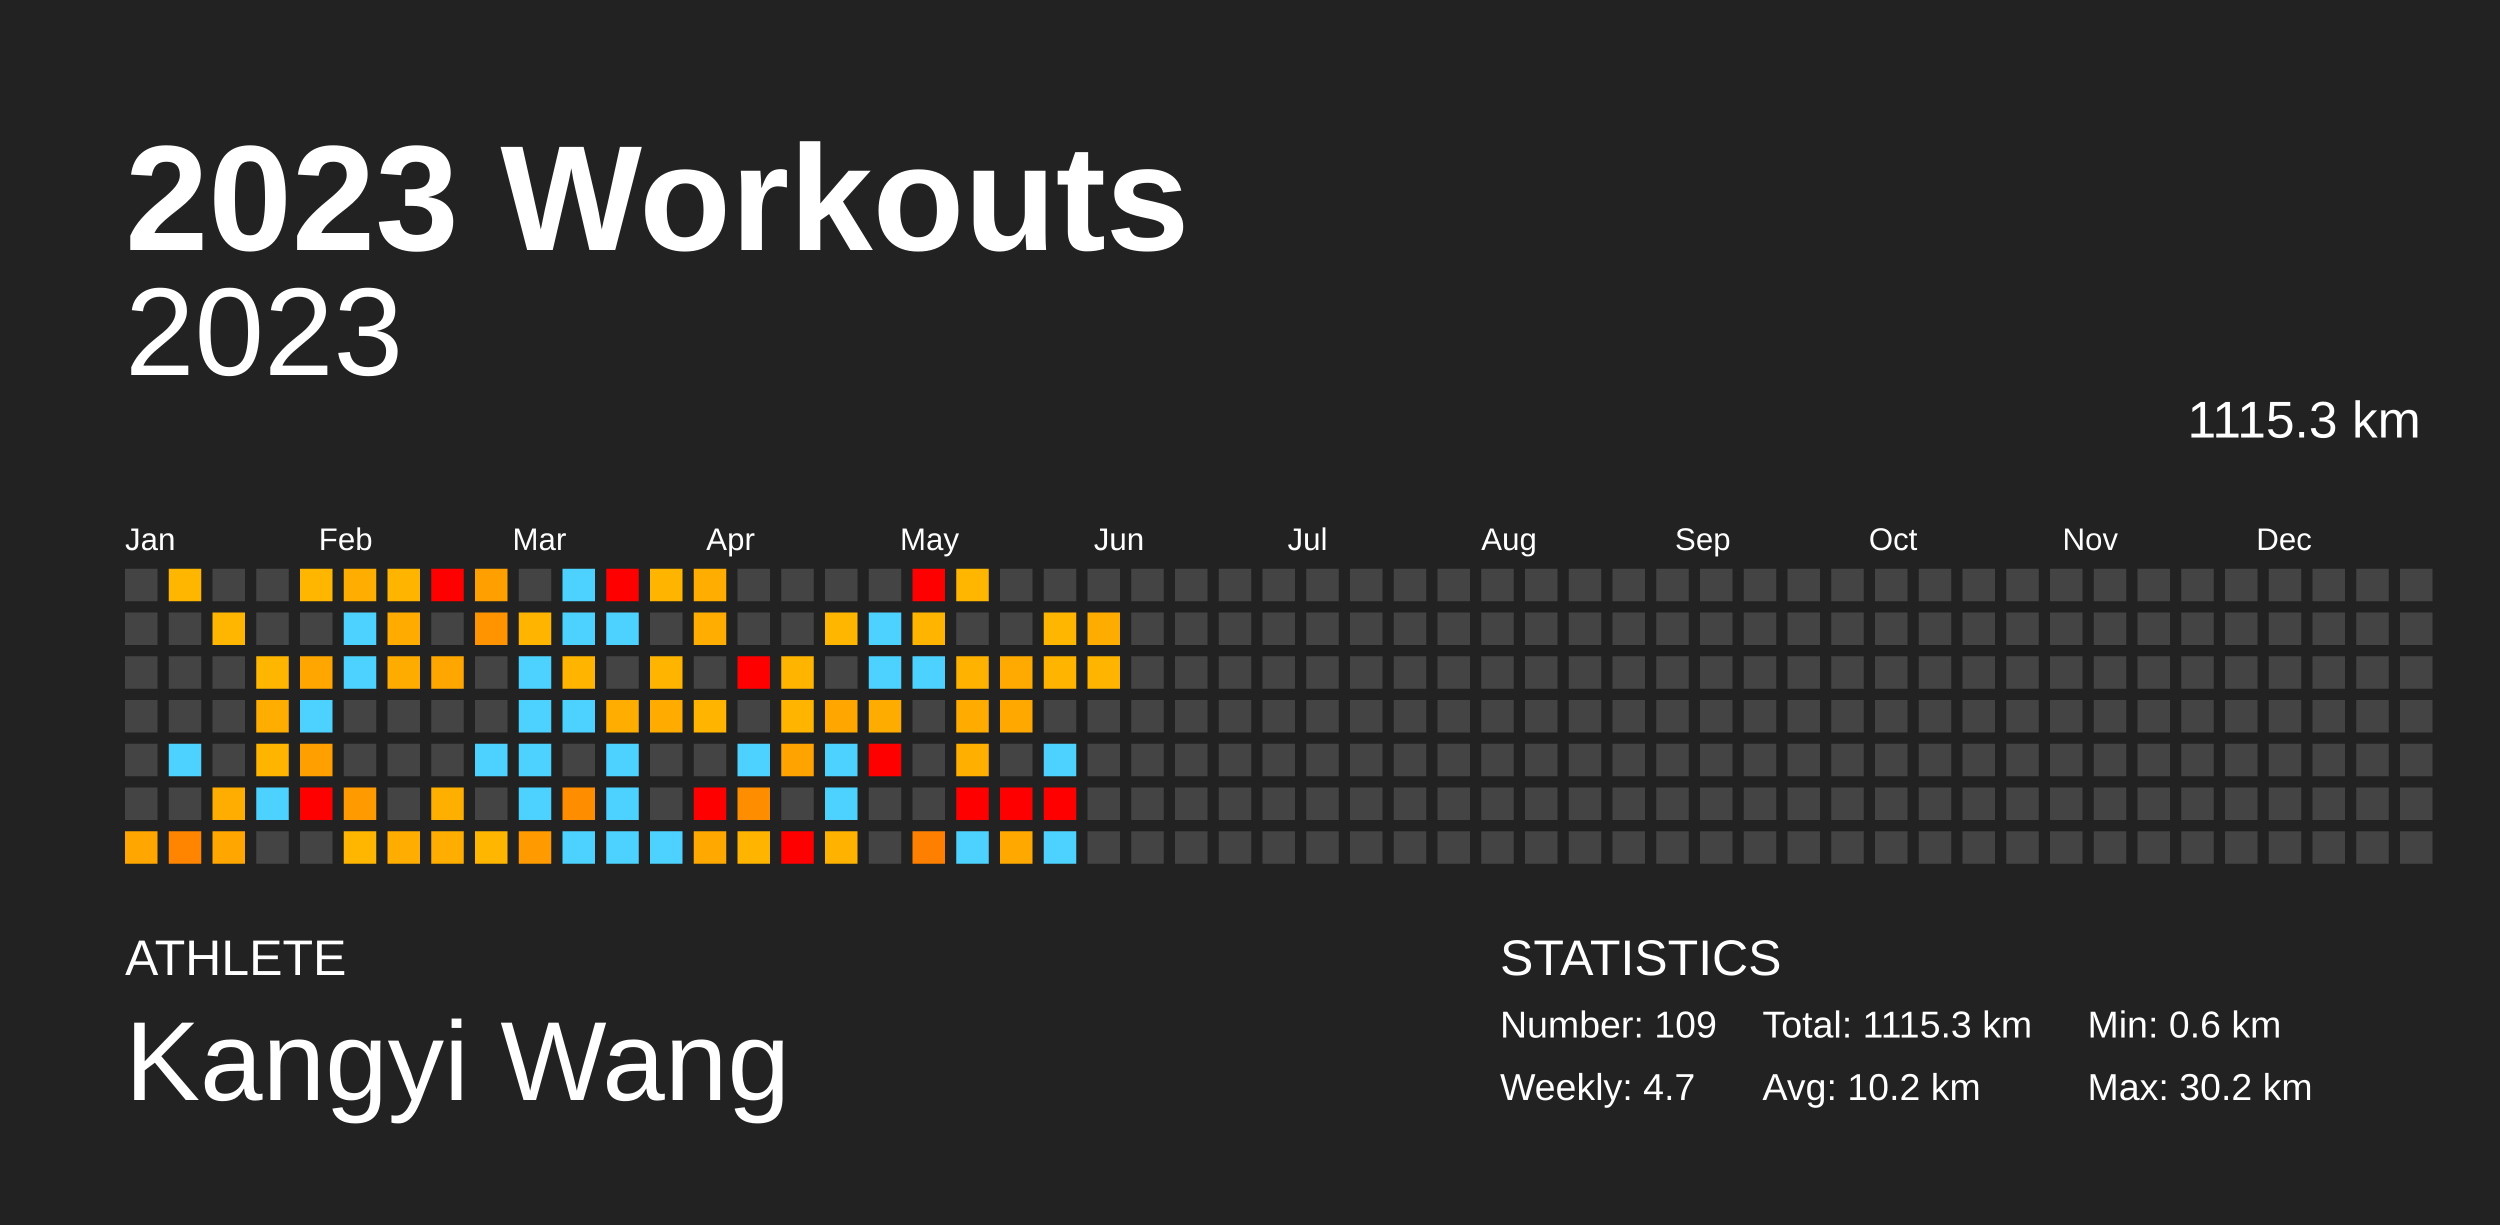
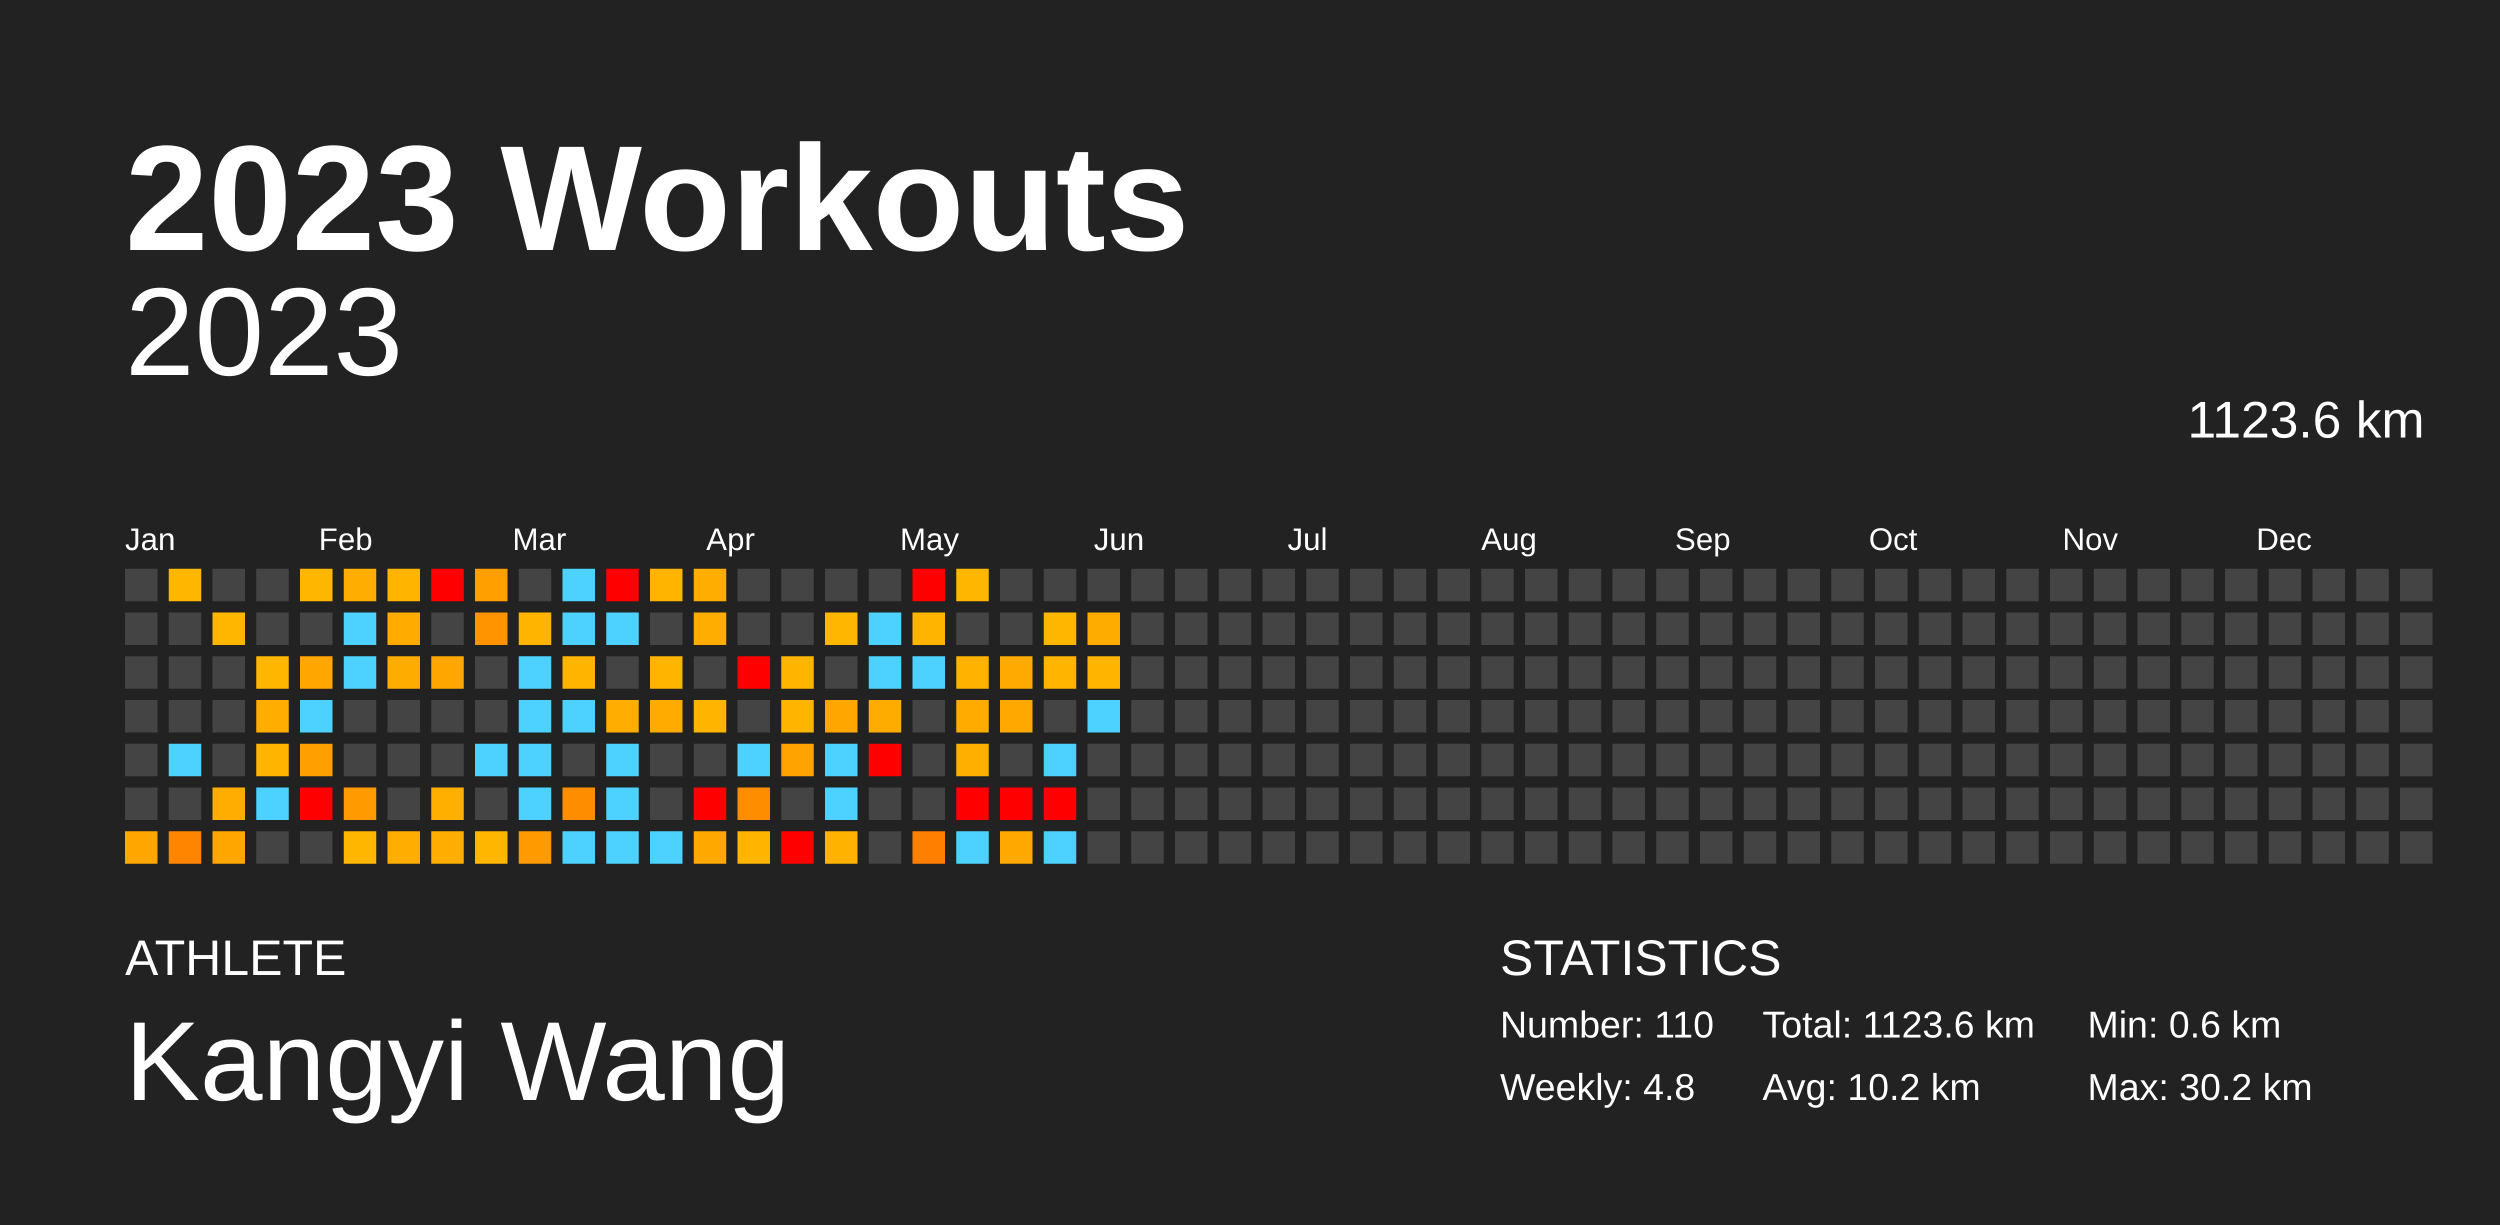
<svg xmlns="http://www.w3.org/2000/svg" baseProfile="full" height="98mm" version="1.1" viewBox="0,0,200,98" width="200mm">
  <defs />
  <rect fill="#222222" height="98" width="200" x="0" y="0" />
  <text fill="#FFFFFF" style="font-size:12px; font-family:Arial; font-weight:bold;" x="10" y="20">2023 Workouts</text>
  <text fill="#FFFFFF" style="font-size:4px; font-family:Arial" x="10" y="78">ATHLETE</text>
  <text fill="#FFFFFF" style="font-size:9px; font-family:Arial" x="10" y="88">Kangyi Wang</text>
  <text fill="#FFFFFF" style="font-size:4px; font-family:Arial" x="120" y="78">STATISTICS</text>
-   <text fill="#FFFFFF" style="font-size:3px; font-family:Arial" x="120" y="83">Number: 109</text>
-   <text fill="#FFFFFF" style="font-size:3px; font-family:Arial" x="120" y="88">Weekly: 4.7</text>
-   <text fill="#FFFFFF" style="font-size:3px; font-family:Arial" x="141" y="83">Total: 1115.3 km</text>
+   <text fill="#FFFFFF" style="font-size:3px; font-family:Arial" x="120" y="83">Number: 110</text>
+   <text fill="#FFFFFF" style="font-size:3px; font-family:Arial" x="120" y="88">Weekly: 4.8</text>
+   <text fill="#FFFFFF" style="font-size:3px; font-family:Arial" x="141" y="83">Total: 1123.6 km</text>
  <text fill="#FFFFFF" style="font-size:3px; font-family:Arial" x="141" y="88">Avg: 10.2 km</text>
  <text fill="#FFFFFF" style="font-size:3px; font-family:Arial" x="167" y="83">Min: 0.6 km</text>
  <text fill="#FFFFFF" style="font-size:3px; font-family:Arial" x="167" y="88">Max: 30.2 km</text>
  <text alignment-baseline="hanging" fill="#FFFFFF" style="font-size:10.0px; font-family:Arial;" x="10" y="30">2023</text>
-   <text alignment-baseline="hanging" fill="#FFFFFF" style="font-size:4.125px; font-family:Arial;" x="175" y="35">1115.3 km</text>
+   <text alignment-baseline="hanging" fill="#FFFFFF" style="font-size:4.125px; font-family:Arial;" x="175" y="35">1123.6 km</text>
  <text fill="#FFFFFF" style="font-size:2.5px; font-family:Arial" x="10.0" y="44">Jan</text>
  <text fill="#FFFFFF" style="font-size:2.5px; font-family:Arial" x="25.5" y="44">Feb</text>
  <text fill="#FFFFFF" style="font-size:2.5px; font-family:Arial" x="41.0" y="44">Mar</text>
  <text fill="#FFFFFF" style="font-size:2.5px; font-family:Arial" x="56.5" y="44">Apr</text>
  <text fill="#FFFFFF" style="font-size:2.5px; font-family:Arial" x="72.0" y="44">May</text>
  <text fill="#FFFFFF" style="font-size:2.5px; font-family:Arial" x="87.5" y="44">Jun</text>
  <text fill="#FFFFFF" style="font-size:2.5px; font-family:Arial" x="103.0" y="44">Jul</text>
  <text fill="#FFFFFF" style="font-size:2.5px; font-family:Arial" x="118.5" y="44">Aug</text>
  <text fill="#FFFFFF" style="font-size:2.5px; font-family:Arial" x="134.0" y="44">Sep</text>
  <text fill="#FFFFFF" style="font-size:2.5px; font-family:Arial" x="149.5" y="44">Oct</text>
  <text fill="#FFFFFF" style="font-size:2.5px; font-family:Arial" x="165.0" y="44">Nov</text>
  <text fill="#FFFFFF" style="font-size:2.5px; font-family:Arial" x="180.5" y="44">Dec</text>
  <rect fill="#444444" height="2.6" width="2.6" x="10.0" y="45.5" />
  <rect fill="#444444" height="2.6" width="2.6" x="10.0" y="49.0" />
  <rect fill="#444444" height="2.6" width="2.6" x="10.0" y="52.5" />
  <rect fill="#444444" height="2.6" width="2.6" x="10.0" y="56.0" />
  <rect fill="#444444" height="2.6" width="2.6" x="10.0" y="59.5" />
  <rect fill="#444444" height="2.6" width="2.6" x="10.0" y="63.0" />
  <rect fill="#ffa600" height="2.6" width="2.6" x="10.0" y="66.5" />
  <rect fill="#ffb600" height="2.6" width="2.6" x="13.5" y="45.5" />
  <rect fill="#444444" height="2.6" width="2.6" x="13.5" y="49.0" />
  <rect fill="#444444" height="2.6" width="2.6" x="13.5" y="52.5" />
  <rect fill="#444444" height="2.6" width="2.6" x="13.5" y="56.0" />
  <rect fill="#4dd2ff" height="2.6" width="2.6" x="13.5" y="59.5" />
  <rect fill="#444444" height="2.6" width="2.6" x="13.5" y="63.0" />
  <rect fill="#ff8500" height="2.6" width="2.6" x="13.5" y="66.5" />
  <rect fill="#444444" height="2.6" width="2.6" x="17.0" y="45.5" />
  <rect fill="#ffb600" height="2.6" width="2.6" x="17.0" y="49.0" />
  <rect fill="#444444" height="2.6" width="2.6" x="17.0" y="52.5" />
  <rect fill="#444444" height="2.6" width="2.6" x="17.0" y="56.0" />
  <rect fill="#444444" height="2.6" width="2.6" x="17.0" y="59.5" />
  <rect fill="#ffad00" height="2.6" width="2.6" x="17.0" y="63.0" />
  <rect fill="#ffa600" height="2.6" width="2.6" x="17.0" y="66.5" />
  <rect fill="#444444" height="2.6" width="2.6" x="20.5" y="45.5" />
  <rect fill="#444444" height="2.6" width="2.6" x="20.5" y="49.0" />
  <rect fill="#ffb600" height="2.6" width="2.6" x="20.5" y="52.5" />
  <rect fill="#ffad00" height="2.6" width="2.6" x="20.5" y="56.0" />
  <rect fill="#ffb500" height="2.6" width="2.6" x="20.5" y="59.5" />
  <rect fill="#4dd2ff" height="2.6" width="2.6" x="20.5" y="63.0" />
  <rect fill="#444444" height="2.6" width="2.6" x="20.5" y="66.5" />
  <rect fill="#ffb600" height="2.6" width="2.6" x="24.0" y="45.5" />
  <rect fill="#444444" height="2.6" width="2.6" x="24.0" y="49.0" />
  <rect fill="#ffa600" height="2.6" width="2.6" x="24.0" y="52.5" />
  <rect fill="#4dd2ff" height="2.6" width="2.6" x="24.0" y="56.0" />
  <rect fill="#ffa000" height="2.6" width="2.6" x="24.0" y="59.5" />
  <rect fill="red" height="2.6" width="2.6" x="24.0" y="63.0" />
  <rect fill="#444444" height="2.6" width="2.6" x="24.0" y="66.5" />
  <rect fill="#ffae00" height="2.6" width="2.6" x="27.5" y="45.5" />
  <rect fill="#4dd2ff" height="2.6" width="2.6" x="27.5" y="49.0" />
  <rect fill="#4dd2ff" height="2.6" width="2.6" x="27.5" y="52.5" />
  <rect fill="#444444" height="2.6" width="2.6" x="27.5" y="56.0" />
  <rect fill="#444444" height="2.6" width="2.6" x="27.5" y="59.5" />
  <rect fill="#ff9a00" height="2.6" width="2.6" x="27.5" y="63.0" />
  <rect fill="#ffb600" height="2.6" width="2.6" x="27.5" y="66.5" />
  <rect fill="#ffb500" height="2.6" width="2.6" x="31.0" y="45.5" />
  <rect fill="#ffab00" height="2.6" width="2.6" x="31.0" y="49.0" />
  <rect fill="#ffac00" height="2.6" width="2.6" x="31.0" y="52.5" />
  <rect fill="#444444" height="2.6" width="2.6" x="31.0" y="56.0" />
  <rect fill="#444444" height="2.6" width="2.6" x="31.0" y="59.5" />
  <rect fill="#444444" height="2.6" width="2.6" x="31.0" y="63.0" />
  <rect fill="#ffad00" height="2.6" width="2.6" x="31.0" y="66.5" />
  <rect fill="red" height="2.6" width="2.6" x="34.5" y="45.5" />
  <rect fill="#444444" height="2.6" width="2.6" x="34.5" y="49.0" />
  <rect fill="#ffa700" height="2.6" width="2.6" x="34.5" y="52.5" />
  <rect fill="#444444" height="2.6" width="2.6" x="34.5" y="56.0" />
  <rect fill="#444444" height="2.6" width="2.6" x="34.5" y="59.5" />
  <rect fill="#ffaf00" height="2.6" width="2.6" x="34.5" y="63.0" />
  <rect fill="#ffae00" height="2.6" width="2.6" x="34.5" y="66.5" />
  <rect fill="#ffa000" height="2.6" width="2.6" x="38.0" y="45.5" />
  <rect fill="#ff9400" height="2.6" width="2.6" x="38.0" y="49.0" />
  <rect fill="#444444" height="2.6" width="2.6" x="38.0" y="52.5" />
  <rect fill="#444444" height="2.6" width="2.6" x="38.0" y="56.0" />
  <rect fill="#4dd2ff" height="2.6" width="2.6" x="38.0" y="59.5" />
  <rect fill="#444444" height="2.6" width="2.6" x="38.0" y="63.0" />
  <rect fill="#ffb600" height="2.6" width="2.6" x="38.0" y="66.5" />
  <rect fill="#444444" height="2.6" width="2.6" x="41.5" y="45.5" />
  <rect fill="#ffb500" height="2.6" width="2.6" x="41.5" y="49.0" />
  <rect fill="#4dd2ff" height="2.6" width="2.6" x="41.5" y="52.5" />
  <rect fill="#4dd2ff" height="2.6" width="2.6" x="41.5" y="56.0" />
  <rect fill="#4dd2ff" height="2.6" width="2.6" x="41.5" y="59.5" />
  <rect fill="#4dd2ff" height="2.6" width="2.6" x="41.5" y="63.0" />
  <rect fill="#ff9a00" height="2.6" width="2.6" x="41.5" y="66.5" />
  <rect fill="#4dd2ff" height="2.6" width="2.6" x="45.0" y="45.5" />
  <rect fill="#4dd2ff" height="2.6" width="2.6" x="45.0" y="49.0" />
  <rect fill="#ffb400" height="2.6" width="2.6" x="45.0" y="52.5" />
  <rect fill="#4dd2ff" height="2.6" width="2.6" x="45.0" y="56.0" />
  <rect fill="#444444" height="2.6" width="2.6" x="45.0" y="59.5" />
  <rect fill="#ff8d00" height="2.6" width="2.6" x="45.0" y="63.0" />
  <rect fill="#4dd2ff" height="2.6" width="2.6" x="45.0" y="66.5" />
  <rect fill="red" height="2.6" width="2.6" x="48.5" y="45.5" />
  <rect fill="#4dd2ff" height="2.6" width="2.6" x="48.5" y="49.0" />
  <rect fill="#444444" height="2.6" width="2.6" x="48.5" y="52.5" />
  <rect fill="#ffae00" height="2.6" width="2.6" x="48.5" y="56.0" />
  <rect fill="#4dd2ff" height="2.6" width="2.6" x="48.5" y="59.5" />
  <rect fill="#4dd2ff" height="2.6" width="2.6" x="48.5" y="63.0" />
  <rect fill="#4dd2ff" height="2.6" width="2.6" x="48.5" y="66.5" />
  <rect fill="#ffb500" height="2.6" width="2.6" x="52.0" y="45.5" />
  <rect fill="#444444" height="2.6" width="2.6" x="52.0" y="49.0" />
  <rect fill="#ffb400" height="2.6" width="2.6" x="52.0" y="52.5" />
  <rect fill="#ffab00" height="2.6" width="2.6" x="52.0" y="56.0" />
  <rect fill="#444444" height="2.6" width="2.6" x="52.0" y="59.5" />
  <rect fill="#444444" height="2.6" width="2.6" x="52.0" y="63.0" />
  <rect fill="#4dd2ff" height="2.6" width="2.6" x="52.0" y="66.5" />
  <rect fill="#ffae00" height="2.6" width="2.6" x="55.5" y="45.5" />
  <rect fill="#ffad00" height="2.6" width="2.6" x="55.5" y="49.0" />
  <rect fill="#444444" height="2.6" width="2.6" x="55.5" y="52.5" />
  <rect fill="#ffb500" height="2.6" width="2.6" x="55.5" y="56.0" />
  <rect fill="#444444" height="2.6" width="2.6" x="55.5" y="59.5" />
  <rect fill="red" height="2.6" width="2.6" x="55.5" y="63.0" />
  <rect fill="#ffa800" height="2.6" width="2.6" x="55.5" y="66.5" />
  <rect fill="#444444" height="2.6" width="2.6" x="59.0" y="45.5" />
  <rect fill="#444444" height="2.6" width="2.6" x="59.0" y="49.0" />
  <rect fill="red" height="2.6" width="2.6" x="59.0" y="52.5" />
  <rect fill="#444444" height="2.6" width="2.6" x="59.0" y="56.0" />
  <rect fill="#4dd2ff" height="2.6" width="2.6" x="59.0" y="59.5" />
  <rect fill="#ff8d00" height="2.6" width="2.6" x="59.0" y="63.0" />
  <rect fill="#ffb400" height="2.6" width="2.6" x="59.0" y="66.5" />
  <rect fill="#444444" height="2.6" width="2.6" x="62.5" y="45.5" />
  <rect fill="#444444" height="2.6" width="2.6" x="62.5" y="49.0" />
  <rect fill="#ffb500" height="2.6" width="2.6" x="62.5" y="52.5" />
  <rect fill="#ffb500" height="2.6" width="2.6" x="62.5" y="56.0" />
  <rect fill="#ffa300" height="2.6" width="2.6" x="62.5" y="59.5" />
  <rect fill="#444444" height="2.6" width="2.6" x="62.5" y="63.0" />
  <rect fill="red" height="2.6" width="2.6" x="62.5" y="66.5" />
  <rect fill="#444444" height="2.6" width="2.6" x="66.0" y="45.5" />
  <rect fill="#ffb600" height="2.6" width="2.6" x="66.0" y="49.0" />
  <rect fill="#444444" height="2.6" width="2.6" x="66.0" y="52.5" />
  <rect fill="#ffa600" height="2.6" width="2.6" x="66.0" y="56.0" />
  <rect fill="#4dd2ff" height="2.6" width="2.6" x="66.0" y="59.5" />
  <rect fill="#4dd2ff" height="2.6" width="2.6" x="66.0" y="63.0" />
  <rect fill="#ffb200" height="2.6" width="2.6" x="66.0" y="66.5" />
  <rect fill="#444444" height="2.6" width="2.6" x="69.5" y="45.5" />
  <rect fill="#4dd2ff" height="2.6" width="2.6" x="69.5" y="49.0" />
  <rect fill="#4dd2ff" height="2.6" width="2.6" x="69.5" y="52.5" />
  <rect fill="#ffac00" height="2.6" width="2.6" x="69.5" y="56.0" />
  <rect fill="red" height="2.6" width="2.6" x="69.5" y="59.5" />
  <rect fill="#444444" height="2.6" width="2.6" x="69.5" y="63.0" />
  <rect fill="#444444" height="2.6" width="2.6" x="69.5" y="66.5" />
  <rect fill="red" height="2.6" width="2.6" x="73.0" y="45.5" />
  <rect fill="#ffb500" height="2.6" width="2.6" x="73.0" y="49.0" />
  <rect fill="#4dd2ff" height="2.6" width="2.6" x="73.0" y="52.5" />
  <rect fill="#444444" height="2.6" width="2.6" x="73.0" y="56.0" />
  <rect fill="#444444" height="2.6" width="2.6" x="73.0" y="59.5" />
  <rect fill="#444444" height="2.6" width="2.6" x="73.0" y="63.0" />
  <rect fill="#ff7f00" height="2.6" width="2.6" x="73.0" y="66.5" />
  <rect fill="#ffb600" height="2.6" width="2.6" x="76.5" y="45.5" />
  <rect fill="#444444" height="2.6" width="2.6" x="76.5" y="49.0" />
  <rect fill="#ffb200" height="2.6" width="2.6" x="76.5" y="52.5" />
  <rect fill="#ffab00" height="2.6" width="2.6" x="76.5" y="56.0" />
  <rect fill="#ffaf00" height="2.6" width="2.6" x="76.5" y="59.5" />
  <rect fill="red" height="2.6" width="2.6" x="76.5" y="63.0" />
  <rect fill="#4dd2ff" height="2.6" width="2.6" x="76.5" y="66.5" />
  <rect fill="#444444" height="2.6" width="2.6" x="80.0" y="45.5" />
  <rect fill="#444444" height="2.6" width="2.6" x="80.0" y="49.0" />
  <rect fill="#ffaa00" height="2.6" width="2.6" x="80.0" y="52.5" />
  <rect fill="#ffa900" height="2.6" width="2.6" x="80.0" y="56.0" />
  <rect fill="#444444" height="2.6" width="2.6" x="80.0" y="59.5" />
  <rect fill="red" height="2.6" width="2.6" x="80.0" y="63.0" />
  <rect fill="#ffa900" height="2.6" width="2.6" x="80.0" y="66.5" />
  <rect fill="#444444" height="2.6" width="2.6" x="83.5" y="45.5" />
  <rect fill="#ffb600" height="2.6" width="2.6" x="83.5" y="49.0" />
  <rect fill="#ffb500" height="2.6" width="2.6" x="83.5" y="52.5" />
  <rect fill="#444444" height="2.6" width="2.6" x="83.5" y="56.0" />
  <rect fill="#4dd2ff" height="2.6" width="2.6" x="83.5" y="59.5" />
  <rect fill="red" height="2.6" width="2.6" x="83.5" y="63.0" />
  <rect fill="#4dd2ff" height="2.6" width="2.6" x="83.5" y="66.5" />
  <rect fill="#444444" height="2.6" width="2.6" x="87.0" y="45.5" />
  <rect fill="#ffac00" height="2.6" width="2.6" x="87.0" y="49.0" />
  <rect fill="#ffb500" height="2.6" width="2.6" x="87.0" y="52.5" />
-   <rect fill="#444444" height="2.6" width="2.6" x="87.0" y="56.0" />
+   <rect fill="#4dd2ff" height="2.6" width="2.6" x="87.0" y="56.0" />
  <rect fill="#444444" height="2.6" width="2.6" x="87.0" y="59.5" />
  <rect fill="#444444" height="2.6" width="2.6" x="87.0" y="63.0" />
  <rect fill="#444444" height="2.6" width="2.6" x="87.0" y="66.5" />
  <rect fill="#444444" height="2.6" width="2.6" x="90.5" y="45.5" />
  <rect fill="#444444" height="2.6" width="2.6" x="90.5" y="49.0" />
  <rect fill="#444444" height="2.6" width="2.6" x="90.5" y="52.5" />
  <rect fill="#444444" height="2.6" width="2.6" x="90.5" y="56.0" />
  <rect fill="#444444" height="2.6" width="2.6" x="90.5" y="59.5" />
  <rect fill="#444444" height="2.6" width="2.6" x="90.5" y="63.0" />
  <rect fill="#444444" height="2.6" width="2.6" x="90.5" y="66.5" />
  <rect fill="#444444" height="2.6" width="2.6" x="94.0" y="45.5" />
  <rect fill="#444444" height="2.6" width="2.6" x="94.0" y="49.0" />
  <rect fill="#444444" height="2.6" width="2.6" x="94.0" y="52.5" />
  <rect fill="#444444" height="2.6" width="2.6" x="94.0" y="56.0" />
  <rect fill="#444444" height="2.6" width="2.6" x="94.0" y="59.5" />
  <rect fill="#444444" height="2.6" width="2.6" x="94.0" y="63.0" />
  <rect fill="#444444" height="2.6" width="2.6" x="94.0" y="66.5" />
  <rect fill="#444444" height="2.6" width="2.6" x="97.5" y="45.5" />
  <rect fill="#444444" height="2.6" width="2.6" x="97.5" y="49.0" />
  <rect fill="#444444" height="2.6" width="2.6" x="97.5" y="52.5" />
  <rect fill="#444444" height="2.6" width="2.6" x="97.5" y="56.0" />
  <rect fill="#444444" height="2.6" width="2.6" x="97.5" y="59.5" />
  <rect fill="#444444" height="2.6" width="2.6" x="97.5" y="63.0" />
  <rect fill="#444444" height="2.6" width="2.6" x="97.5" y="66.5" />
  <rect fill="#444444" height="2.6" width="2.6" x="101.0" y="45.5" />
  <rect fill="#444444" height="2.6" width="2.6" x="101.0" y="49.0" />
  <rect fill="#444444" height="2.6" width="2.6" x="101.0" y="52.5" />
  <rect fill="#444444" height="2.6" width="2.6" x="101.0" y="56.0" />
  <rect fill="#444444" height="2.6" width="2.6" x="101.0" y="59.5" />
  <rect fill="#444444" height="2.6" width="2.6" x="101.0" y="63.0" />
  <rect fill="#444444" height="2.6" width="2.6" x="101.0" y="66.5" />
  <rect fill="#444444" height="2.6" width="2.6" x="104.5" y="45.5" />
  <rect fill="#444444" height="2.6" width="2.6" x="104.5" y="49.0" />
  <rect fill="#444444" height="2.6" width="2.6" x="104.5" y="52.5" />
  <rect fill="#444444" height="2.6" width="2.6" x="104.5" y="56.0" />
  <rect fill="#444444" height="2.6" width="2.6" x="104.5" y="59.5" />
  <rect fill="#444444" height="2.6" width="2.6" x="104.5" y="63.0" />
  <rect fill="#444444" height="2.6" width="2.6" x="104.5" y="66.5" />
  <rect fill="#444444" height="2.6" width="2.6" x="108.0" y="45.5" />
  <rect fill="#444444" height="2.6" width="2.6" x="108.0" y="49.0" />
  <rect fill="#444444" height="2.6" width="2.6" x="108.0" y="52.5" />
  <rect fill="#444444" height="2.6" width="2.6" x="108.0" y="56.0" />
  <rect fill="#444444" height="2.6" width="2.6" x="108.0" y="59.5" />
  <rect fill="#444444" height="2.6" width="2.6" x="108.0" y="63.0" />
  <rect fill="#444444" height="2.6" width="2.6" x="108.0" y="66.5" />
  <rect fill="#444444" height="2.6" width="2.6" x="111.5" y="45.5" />
  <rect fill="#444444" height="2.6" width="2.6" x="111.5" y="49.0" />
  <rect fill="#444444" height="2.6" width="2.6" x="111.5" y="52.5" />
  <rect fill="#444444" height="2.6" width="2.6" x="111.5" y="56.0" />
  <rect fill="#444444" height="2.6" width="2.6" x="111.5" y="59.5" />
  <rect fill="#444444" height="2.6" width="2.6" x="111.5" y="63.0" />
  <rect fill="#444444" height="2.6" width="2.6" x="111.5" y="66.5" />
  <rect fill="#444444" height="2.6" width="2.6" x="115.0" y="45.5" />
  <rect fill="#444444" height="2.6" width="2.6" x="115.0" y="49.0" />
  <rect fill="#444444" height="2.6" width="2.6" x="115.0" y="52.5" />
  <rect fill="#444444" height="2.6" width="2.6" x="115.0" y="56.0" />
  <rect fill="#444444" height="2.6" width="2.6" x="115.0" y="59.5" />
  <rect fill="#444444" height="2.6" width="2.6" x="115.0" y="63.0" />
  <rect fill="#444444" height="2.6" width="2.6" x="115.0" y="66.5" />
  <rect fill="#444444" height="2.6" width="2.6" x="118.5" y="45.5" />
  <rect fill="#444444" height="2.6" width="2.6" x="118.5" y="49.0" />
  <rect fill="#444444" height="2.6" width="2.6" x="118.5" y="52.5" />
  <rect fill="#444444" height="2.6" width="2.6" x="118.5" y="56.0" />
  <rect fill="#444444" height="2.6" width="2.6" x="118.5" y="59.5" />
  <rect fill="#444444" height="2.6" width="2.6" x="118.5" y="63.0" />
  <rect fill="#444444" height="2.6" width="2.6" x="118.5" y="66.5" />
  <rect fill="#444444" height="2.6" width="2.6" x="122.0" y="45.5" />
  <rect fill="#444444" height="2.6" width="2.6" x="122.0" y="49.0" />
  <rect fill="#444444" height="2.6" width="2.6" x="122.0" y="52.5" />
  <rect fill="#444444" height="2.6" width="2.6" x="122.0" y="56.0" />
  <rect fill="#444444" height="2.6" width="2.6" x="122.0" y="59.5" />
  <rect fill="#444444" height="2.6" width="2.6" x="122.0" y="63.0" />
  <rect fill="#444444" height="2.6" width="2.6" x="122.0" y="66.5" />
  <rect fill="#444444" height="2.6" width="2.6" x="125.5" y="45.5" />
  <rect fill="#444444" height="2.6" width="2.6" x="125.5" y="49.0" />
  <rect fill="#444444" height="2.6" width="2.6" x="125.5" y="52.5" />
  <rect fill="#444444" height="2.6" width="2.6" x="125.5" y="56.0" />
  <rect fill="#444444" height="2.6" width="2.6" x="125.5" y="59.5" />
  <rect fill="#444444" height="2.6" width="2.6" x="125.5" y="63.0" />
  <rect fill="#444444" height="2.6" width="2.6" x="125.5" y="66.5" />
  <rect fill="#444444" height="2.6" width="2.6" x="129.0" y="45.5" />
  <rect fill="#444444" height="2.6" width="2.6" x="129.0" y="49.0" />
  <rect fill="#444444" height="2.6" width="2.6" x="129.0" y="52.5" />
  <rect fill="#444444" height="2.6" width="2.6" x="129.0" y="56.0" />
  <rect fill="#444444" height="2.6" width="2.6" x="129.0" y="59.5" />
  <rect fill="#444444" height="2.6" width="2.6" x="129.0" y="63.0" />
  <rect fill="#444444" height="2.6" width="2.6" x="129.0" y="66.5" />
  <rect fill="#444444" height="2.6" width="2.6" x="132.5" y="45.5" />
  <rect fill="#444444" height="2.6" width="2.6" x="132.5" y="49.0" />
  <rect fill="#444444" height="2.6" width="2.6" x="132.5" y="52.5" />
  <rect fill="#444444" height="2.6" width="2.6" x="132.5" y="56.0" />
  <rect fill="#444444" height="2.6" width="2.6" x="132.5" y="59.5" />
  <rect fill="#444444" height="2.6" width="2.6" x="132.5" y="63.0" />
  <rect fill="#444444" height="2.6" width="2.6" x="132.5" y="66.5" />
  <rect fill="#444444" height="2.6" width="2.6" x="136.0" y="45.5" />
  <rect fill="#444444" height="2.6" width="2.6" x="136.0" y="49.0" />
  <rect fill="#444444" height="2.6" width="2.6" x="136.0" y="52.5" />
  <rect fill="#444444" height="2.6" width="2.6" x="136.0" y="56.0" />
  <rect fill="#444444" height="2.6" width="2.6" x="136.0" y="59.5" />
  <rect fill="#444444" height="2.6" width="2.6" x="136.0" y="63.0" />
  <rect fill="#444444" height="2.6" width="2.6" x="136.0" y="66.5" />
  <rect fill="#444444" height="2.6" width="2.6" x="139.5" y="45.5" />
  <rect fill="#444444" height="2.6" width="2.6" x="139.5" y="49.0" />
  <rect fill="#444444" height="2.6" width="2.6" x="139.5" y="52.5" />
  <rect fill="#444444" height="2.6" width="2.6" x="139.5" y="56.0" />
  <rect fill="#444444" height="2.6" width="2.6" x="139.5" y="59.5" />
  <rect fill="#444444" height="2.6" width="2.6" x="139.5" y="63.0" />
  <rect fill="#444444" height="2.6" width="2.6" x="139.5" y="66.5" />
  <rect fill="#444444" height="2.6" width="2.6" x="143.0" y="45.5" />
  <rect fill="#444444" height="2.6" width="2.6" x="143.0" y="49.0" />
  <rect fill="#444444" height="2.6" width="2.6" x="143.0" y="52.5" />
  <rect fill="#444444" height="2.6" width="2.6" x="143.0" y="56.0" />
  <rect fill="#444444" height="2.6" width="2.6" x="143.0" y="59.5" />
  <rect fill="#444444" height="2.6" width="2.6" x="143.0" y="63.0" />
  <rect fill="#444444" height="2.6" width="2.6" x="143.0" y="66.5" />
  <rect fill="#444444" height="2.6" width="2.6" x="146.5" y="45.5" />
  <rect fill="#444444" height="2.6" width="2.6" x="146.5" y="49.0" />
  <rect fill="#444444" height="2.6" width="2.6" x="146.5" y="52.5" />
  <rect fill="#444444" height="2.6" width="2.6" x="146.5" y="56.0" />
  <rect fill="#444444" height="2.6" width="2.6" x="146.5" y="59.5" />
  <rect fill="#444444" height="2.6" width="2.6" x="146.5" y="63.0" />
  <rect fill="#444444" height="2.6" width="2.6" x="146.5" y="66.5" />
  <rect fill="#444444" height="2.6" width="2.6" x="150.0" y="45.5" />
  <rect fill="#444444" height="2.6" width="2.6" x="150.0" y="49.0" />
  <rect fill="#444444" height="2.6" width="2.6" x="150.0" y="52.5" />
  <rect fill="#444444" height="2.6" width="2.6" x="150.0" y="56.0" />
  <rect fill="#444444" height="2.6" width="2.6" x="150.0" y="59.5" />
  <rect fill="#444444" height="2.6" width="2.6" x="150.0" y="63.0" />
  <rect fill="#444444" height="2.6" width="2.6" x="150.0" y="66.5" />
  <rect fill="#444444" height="2.6" width="2.6" x="153.5" y="45.5" />
  <rect fill="#444444" height="2.6" width="2.6" x="153.5" y="49.0" />
  <rect fill="#444444" height="2.6" width="2.6" x="153.5" y="52.5" />
  <rect fill="#444444" height="2.6" width="2.6" x="153.5" y="56.0" />
  <rect fill="#444444" height="2.6" width="2.6" x="153.5" y="59.5" />
  <rect fill="#444444" height="2.6" width="2.6" x="153.5" y="63.0" />
  <rect fill="#444444" height="2.6" width="2.6" x="153.5" y="66.5" />
  <rect fill="#444444" height="2.6" width="2.6" x="157.0" y="45.5" />
  <rect fill="#444444" height="2.6" width="2.6" x="157.0" y="49.0" />
  <rect fill="#444444" height="2.6" width="2.6" x="157.0" y="52.5" />
  <rect fill="#444444" height="2.6" width="2.6" x="157.0" y="56.0" />
  <rect fill="#444444" height="2.6" width="2.6" x="157.0" y="59.5" />
  <rect fill="#444444" height="2.6" width="2.6" x="157.0" y="63.0" />
  <rect fill="#444444" height="2.6" width="2.6" x="157.0" y="66.5" />
  <rect fill="#444444" height="2.6" width="2.6" x="160.5" y="45.5" />
  <rect fill="#444444" height="2.6" width="2.6" x="160.5" y="49.0" />
  <rect fill="#444444" height="2.6" width="2.6" x="160.5" y="52.5" />
  <rect fill="#444444" height="2.6" width="2.6" x="160.5" y="56.0" />
  <rect fill="#444444" height="2.6" width="2.6" x="160.5" y="59.5" />
  <rect fill="#444444" height="2.6" width="2.6" x="160.5" y="63.0" />
  <rect fill="#444444" height="2.6" width="2.6" x="160.5" y="66.5" />
  <rect fill="#444444" height="2.6" width="2.6" x="164.0" y="45.5" />
  <rect fill="#444444" height="2.6" width="2.6" x="164.0" y="49.0" />
  <rect fill="#444444" height="2.6" width="2.6" x="164.0" y="52.5" />
  <rect fill="#444444" height="2.6" width="2.6" x="164.0" y="56.0" />
  <rect fill="#444444" height="2.6" width="2.6" x="164.0" y="59.5" />
  <rect fill="#444444" height="2.6" width="2.6" x="164.0" y="63.0" />
  <rect fill="#444444" height="2.6" width="2.6" x="164.0" y="66.5" />
  <rect fill="#444444" height="2.6" width="2.6" x="167.5" y="45.5" />
  <rect fill="#444444" height="2.6" width="2.6" x="167.5" y="49.0" />
  <rect fill="#444444" height="2.6" width="2.6" x="167.5" y="52.5" />
  <rect fill="#444444" height="2.6" width="2.6" x="167.5" y="56.0" />
  <rect fill="#444444" height="2.6" width="2.6" x="167.5" y="59.5" />
  <rect fill="#444444" height="2.6" width="2.6" x="167.5" y="63.0" />
  <rect fill="#444444" height="2.6" width="2.6" x="167.5" y="66.5" />
  <rect fill="#444444" height="2.6" width="2.6" x="171.0" y="45.5" />
  <rect fill="#444444" height="2.6" width="2.6" x="171.0" y="49.0" />
  <rect fill="#444444" height="2.6" width="2.6" x="171.0" y="52.5" />
  <rect fill="#444444" height="2.6" width="2.6" x="171.0" y="56.0" />
  <rect fill="#444444" height="2.6" width="2.6" x="171.0" y="59.5" />
  <rect fill="#444444" height="2.6" width="2.6" x="171.0" y="63.0" />
  <rect fill="#444444" height="2.6" width="2.6" x="171.0" y="66.5" />
  <rect fill="#444444" height="2.6" width="2.6" x="174.5" y="45.5" />
  <rect fill="#444444" height="2.6" width="2.6" x="174.5" y="49.0" />
  <rect fill="#444444" height="2.6" width="2.6" x="174.5" y="52.5" />
  <rect fill="#444444" height="2.6" width="2.6" x="174.5" y="56.0" />
  <rect fill="#444444" height="2.6" width="2.6" x="174.5" y="59.5" />
  <rect fill="#444444" height="2.6" width="2.6" x="174.5" y="63.0" />
  <rect fill="#444444" height="2.6" width="2.6" x="174.5" y="66.5" />
  <rect fill="#444444" height="2.6" width="2.6" x="178.0" y="45.5" />
  <rect fill="#444444" height="2.6" width="2.6" x="178.0" y="49.0" />
  <rect fill="#444444" height="2.6" width="2.6" x="178.0" y="52.5" />
  <rect fill="#444444" height="2.6" width="2.6" x="178.0" y="56.0" />
  <rect fill="#444444" height="2.6" width="2.6" x="178.0" y="59.5" />
  <rect fill="#444444" height="2.6" width="2.6" x="178.0" y="63.0" />
  <rect fill="#444444" height="2.6" width="2.6" x="178.0" y="66.5" />
  <rect fill="#444444" height="2.6" width="2.6" x="181.5" y="45.5" />
  <rect fill="#444444" height="2.6" width="2.6" x="181.5" y="49.0" />
  <rect fill="#444444" height="2.6" width="2.6" x="181.5" y="52.5" />
  <rect fill="#444444" height="2.6" width="2.6" x="181.5" y="56.0" />
  <rect fill="#444444" height="2.6" width="2.6" x="181.5" y="59.5" />
  <rect fill="#444444" height="2.6" width="2.6" x="181.5" y="63.0" />
  <rect fill="#444444" height="2.6" width="2.6" x="181.5" y="66.5" />
  <rect fill="#444444" height="2.6" width="2.6" x="185.0" y="45.5" />
  <rect fill="#444444" height="2.6" width="2.6" x="185.0" y="49.0" />
  <rect fill="#444444" height="2.6" width="2.6" x="185.0" y="52.5" />
  <rect fill="#444444" height="2.6" width="2.6" x="185.0" y="56.0" />
  <rect fill="#444444" height="2.6" width="2.6" x="185.0" y="59.5" />
  <rect fill="#444444" height="2.6" width="2.6" x="185.0" y="63.0" />
  <rect fill="#444444" height="2.6" width="2.6" x="185.0" y="66.5" />
  <rect fill="#444444" height="2.6" width="2.6" x="188.5" y="45.5" />
  <rect fill="#444444" height="2.6" width="2.6" x="188.5" y="49.0" />
  <rect fill="#444444" height="2.6" width="2.6" x="188.5" y="52.5" />
  <rect fill="#444444" height="2.6" width="2.6" x="188.5" y="56.0" />
  <rect fill="#444444" height="2.6" width="2.6" x="188.5" y="59.5" />
  <rect fill="#444444" height="2.6" width="2.6" x="188.5" y="63.0" />
  <rect fill="#444444" height="2.6" width="2.6" x="188.5" y="66.5" />
  <rect fill="#444444" height="2.6" width="2.6" x="192.0" y="45.5" />
  <rect fill="#444444" height="2.6" width="2.6" x="192.0" y="49.0" />
  <rect fill="#444444" height="2.6" width="2.6" x="192.0" y="52.5" />
  <rect fill="#444444" height="2.6" width="2.6" x="192.0" y="56.0" />
  <rect fill="#444444" height="2.6" width="2.6" x="192.0" y="59.5" />
  <rect fill="#444444" height="2.6" width="2.6" x="192.0" y="63.0" />
  <rect fill="#444444" height="2.6" width="2.6" x="192.0" y="66.5" />
</svg>
